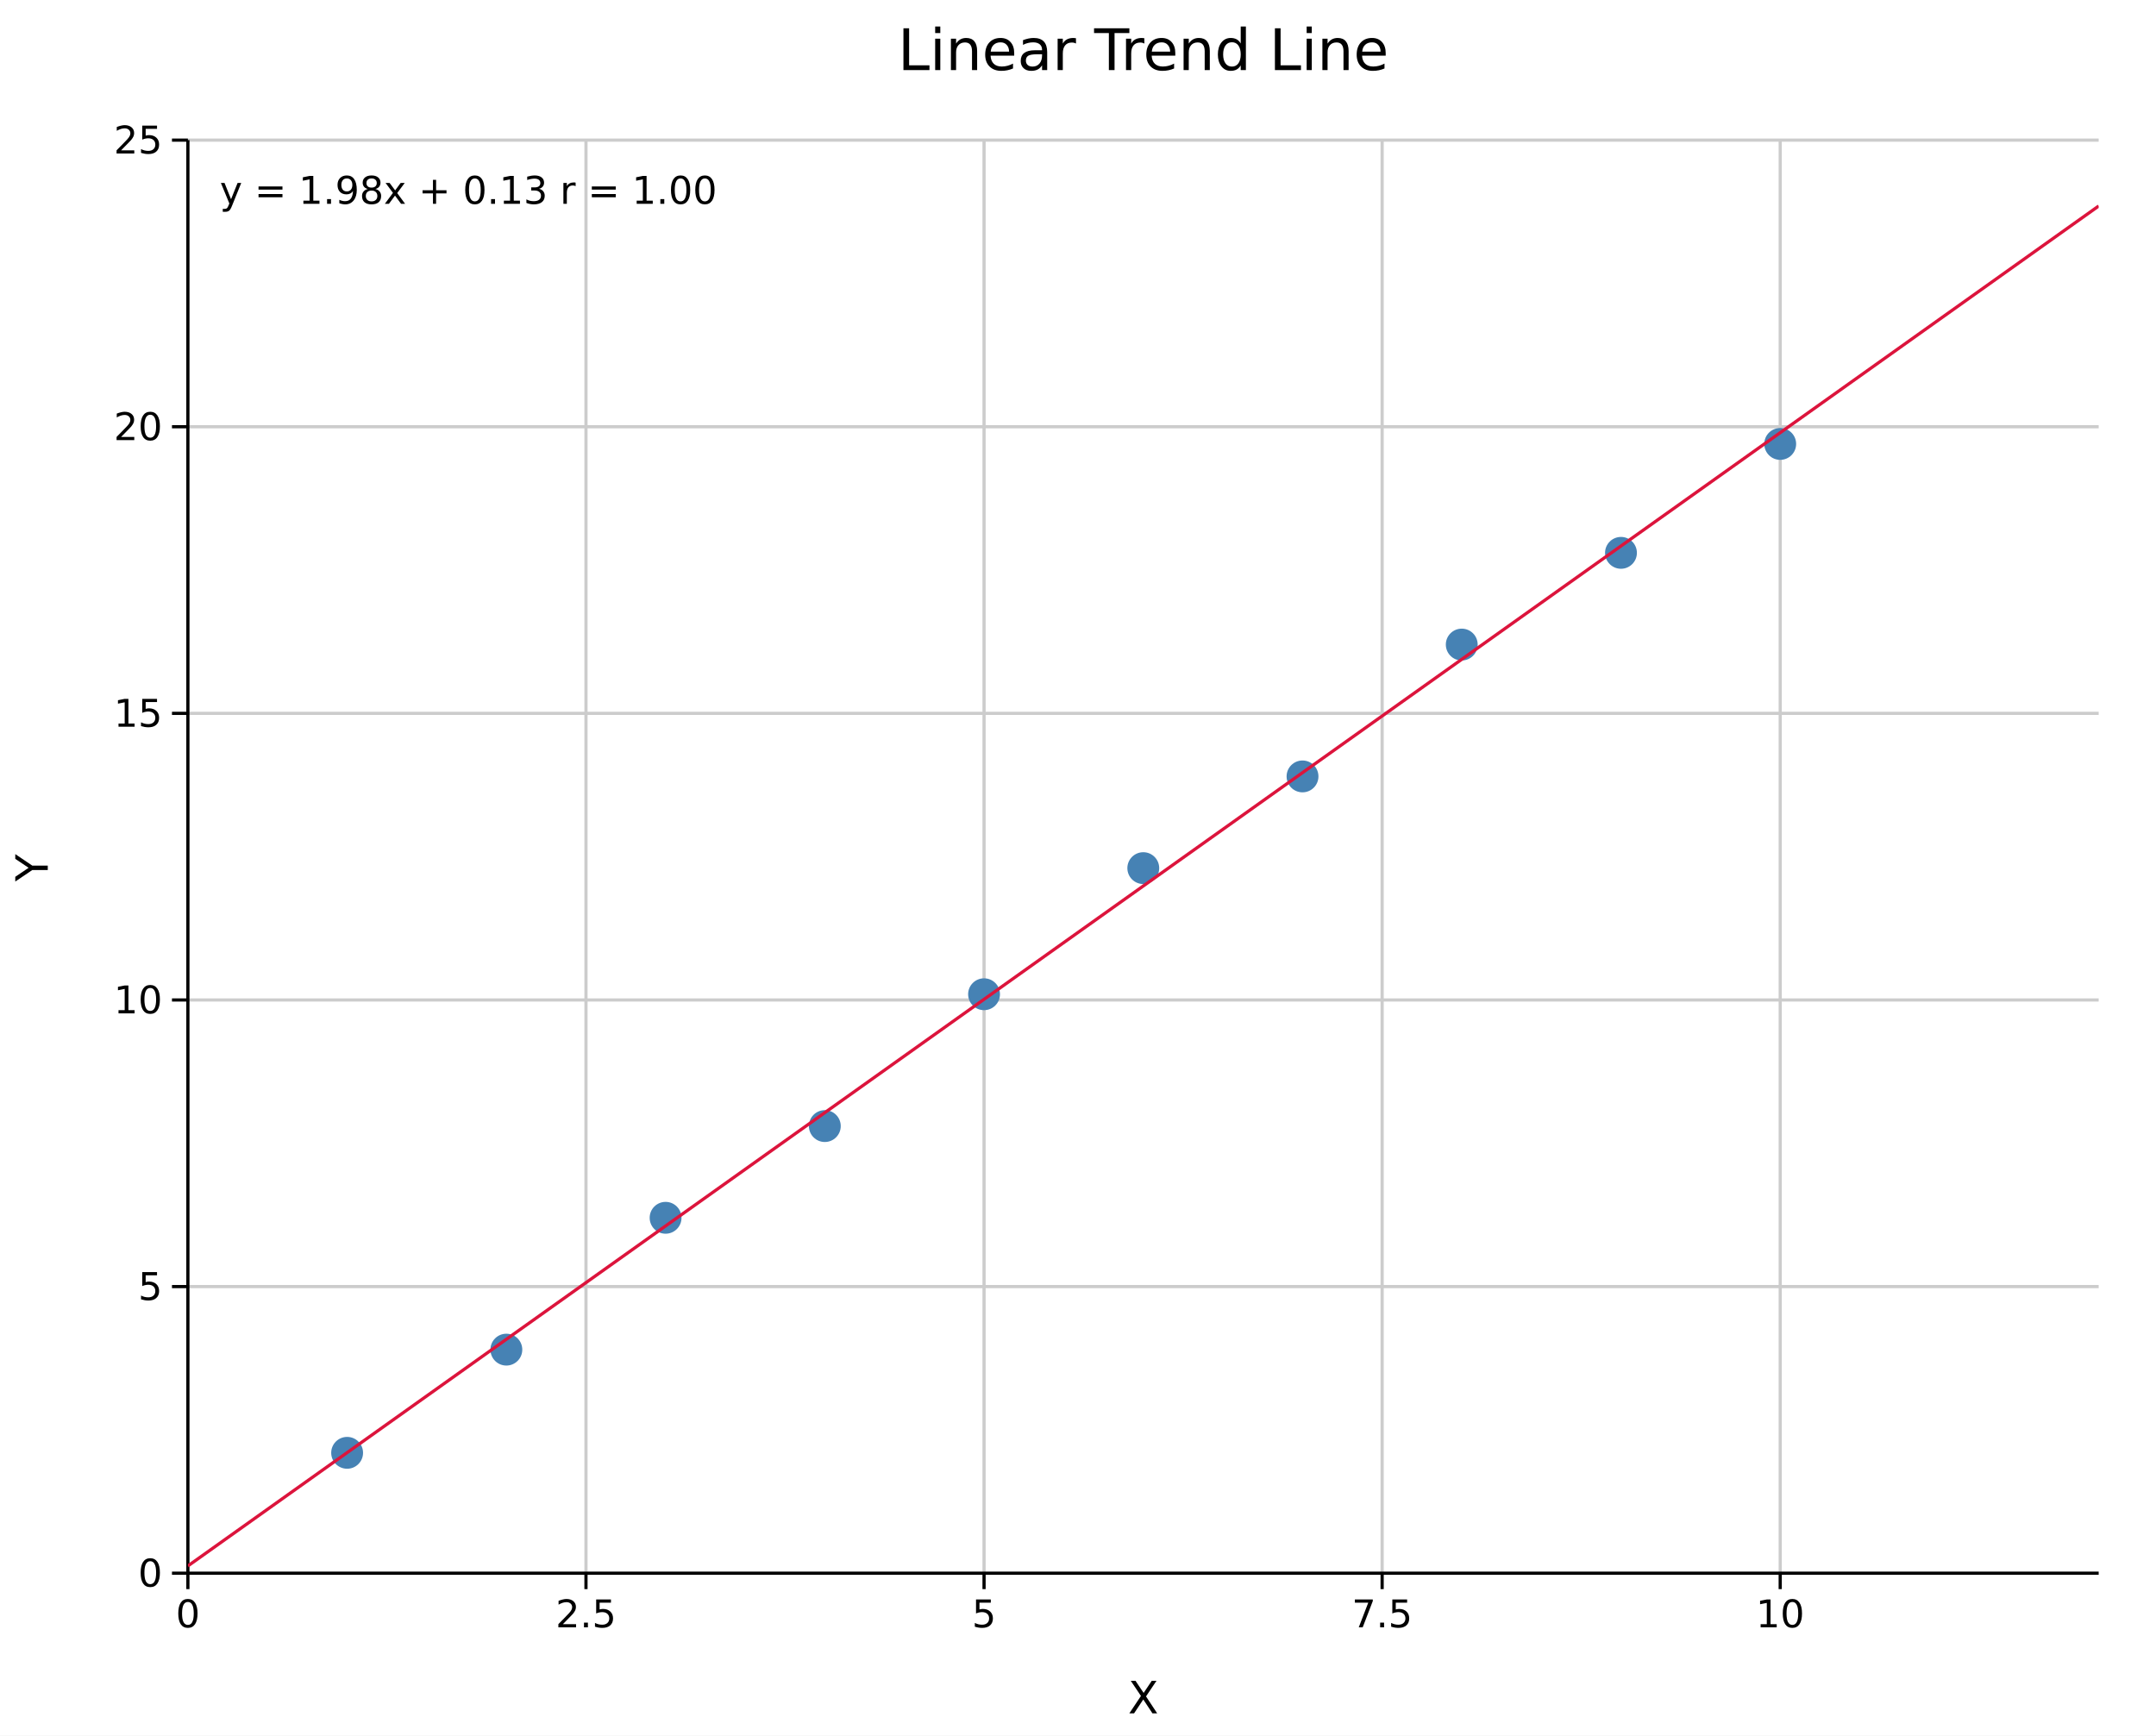
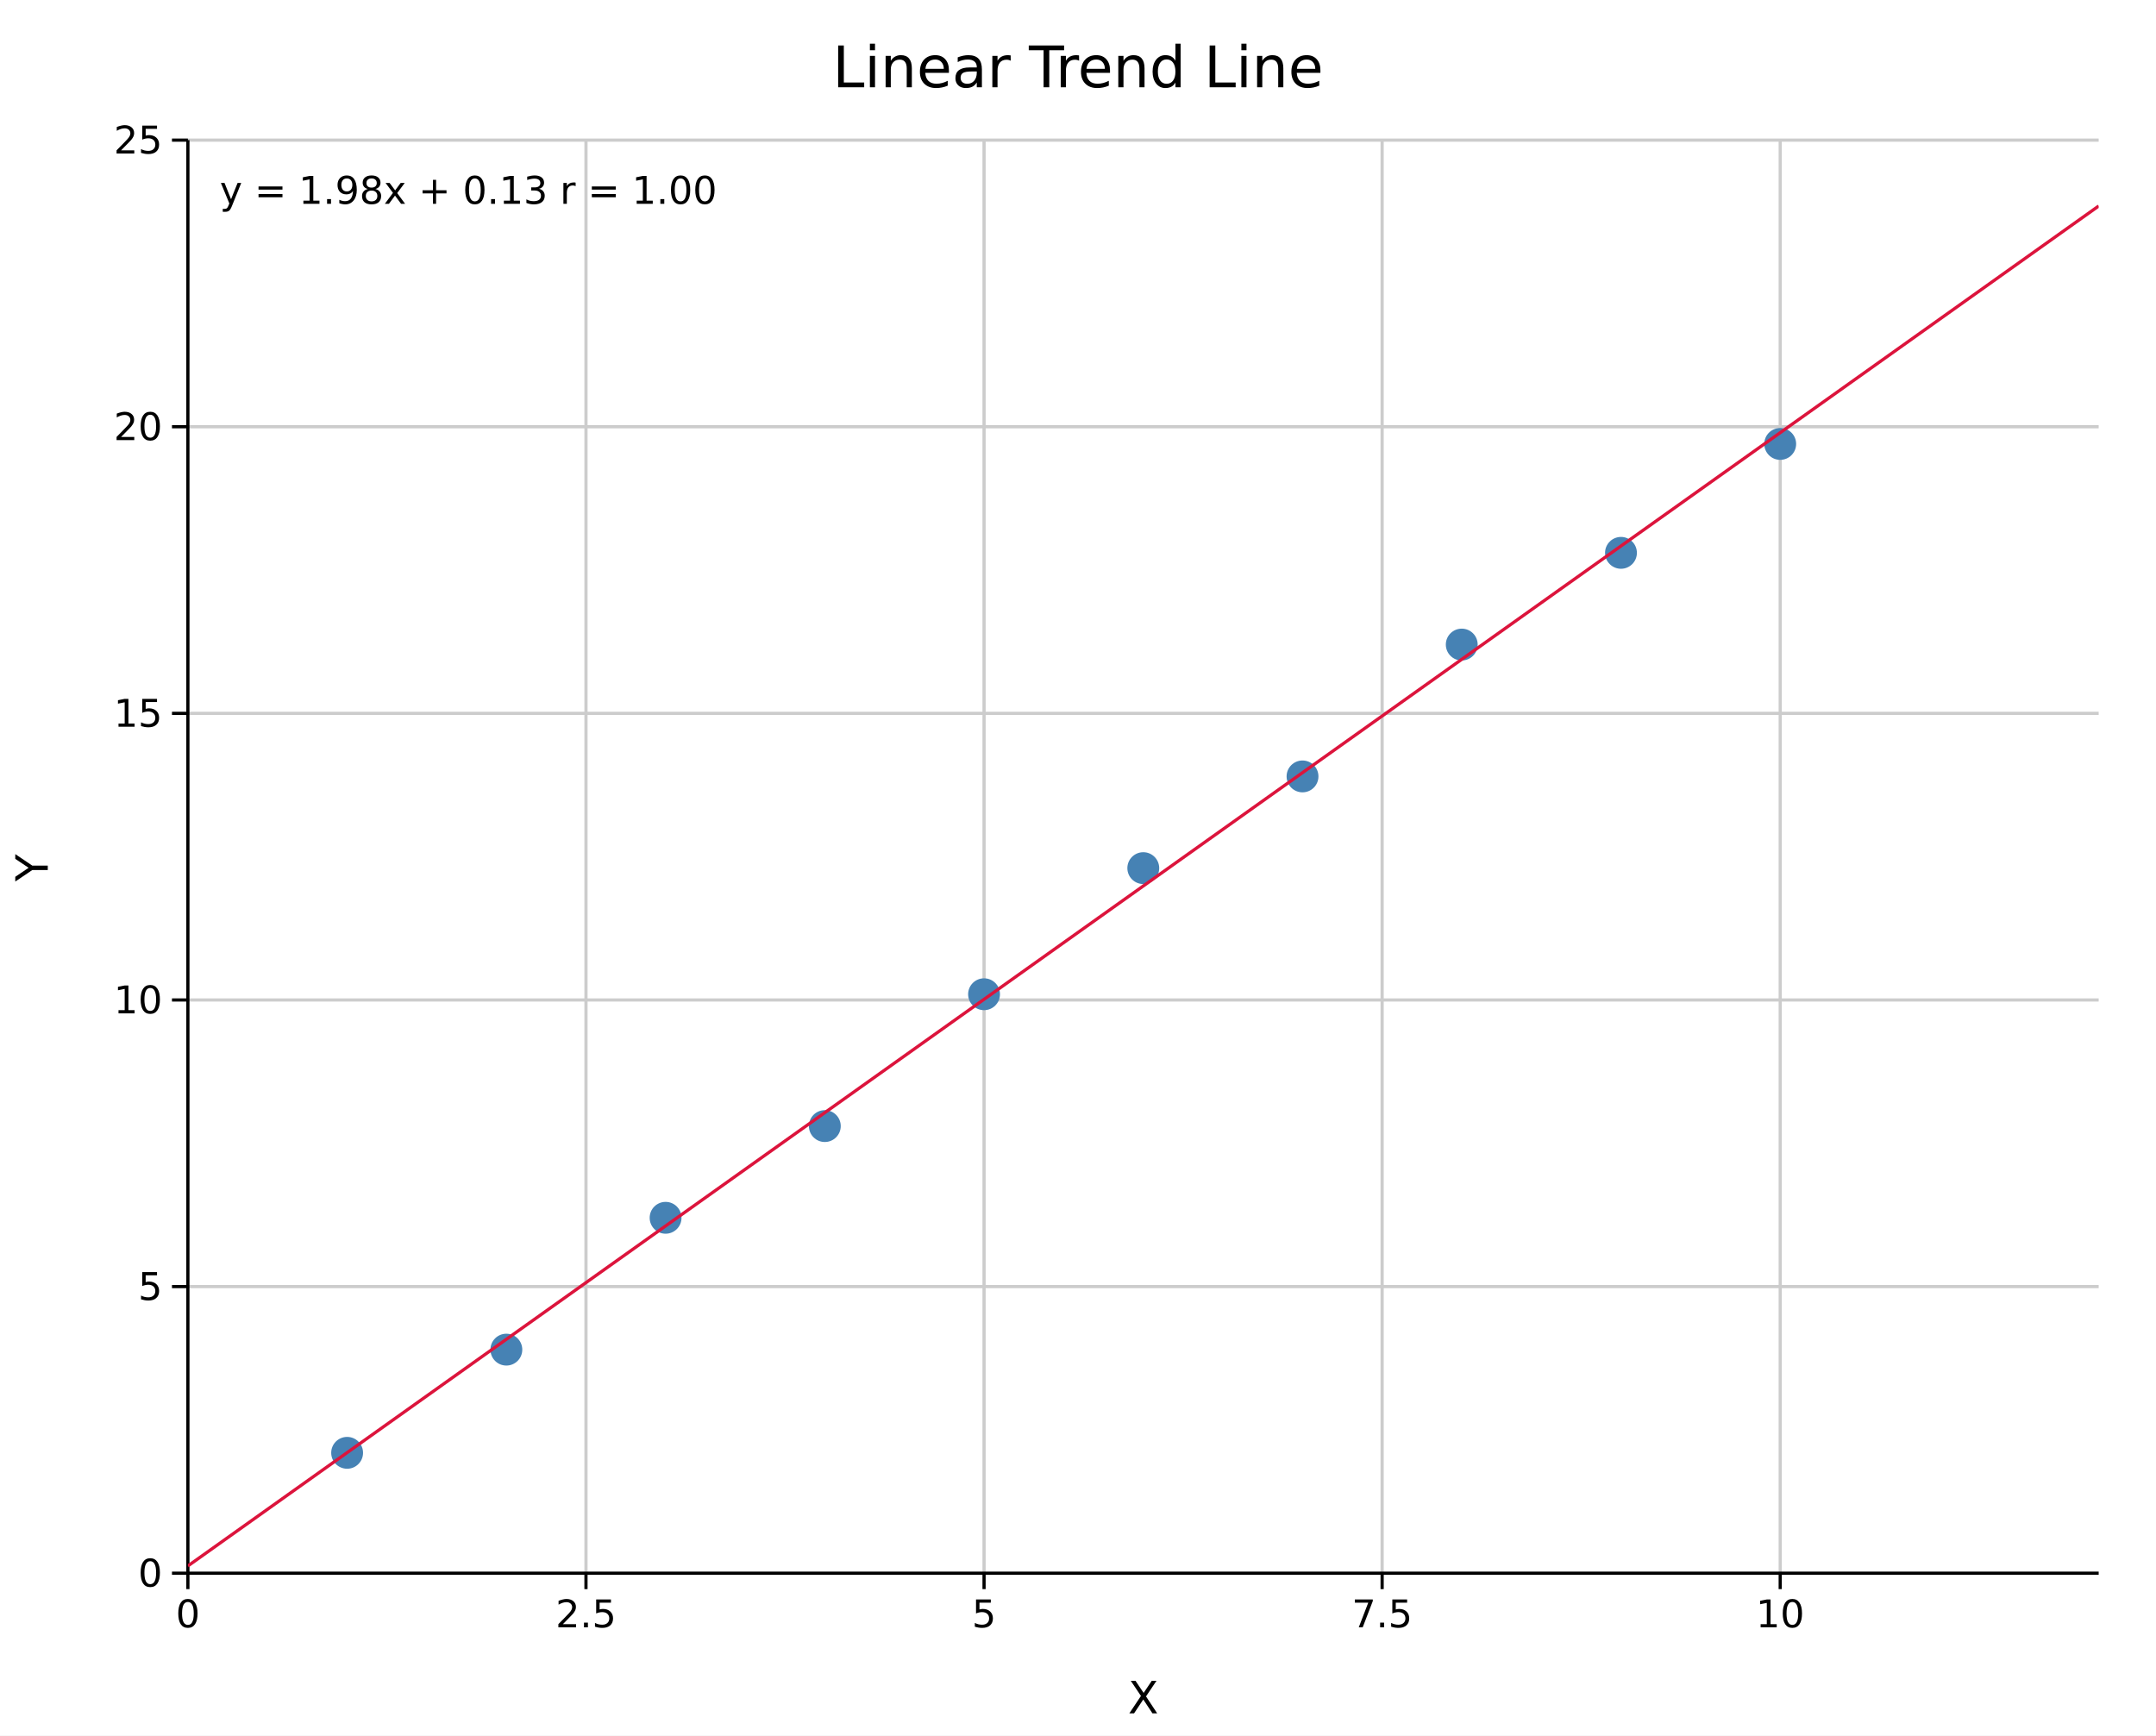
<svg xmlns="http://www.w3.org/2000/svg" width="677" height="545" font-family="DejaVu Sans, Liberation Sans, Arial, sans-serif" fill="black">
  <rect width="100%" height="100%" fill="white" />
  <defs>
    <clipPath id="kuva-clip-1">
      <rect x="59" y="44" width="600" height="450" />
    </clipPath>
  </defs>
  <line x1="184" y1="44" x2="184" y2="494" stroke="#cccccc" stroke-width="1" />
  <line x1="309" y1="44" x2="309" y2="494" stroke="#cccccc" stroke-width="1" />
  <line x1="434" y1="44" x2="434" y2="494" stroke="#cccccc" stroke-width="1" />
  <line x1="559" y1="44" x2="559" y2="494" stroke="#cccccc" stroke-width="1" />
  <line x1="59" y1="404" x2="659" y2="404" stroke="#cccccc" stroke-width="1" />
  <line x1="59" y1="314" x2="659" y2="314" stroke="#cccccc" stroke-width="1" />
  <line x1="59" y1="224" x2="659" y2="224" stroke="#cccccc" stroke-width="1" />
  <line x1="59" y1="134" x2="659" y2="134" stroke="#cccccc" stroke-width="1" />
  <line x1="59" y1="44" x2="659" y2="44" stroke="#cccccc" stroke-width="1" />
  <line x1="59" y1="494" x2="659" y2="494" stroke="#000000" stroke-width="1" />
  <line x1="59" y1="44" x2="59" y2="494" stroke="#000000" stroke-width="1" />
  <line x1="59" y1="494" x2="59" y2="499" stroke="#000000" stroke-width="1" />
  <text x="59" y="511" font-size="12" text-anchor="middle">0</text>
  <line x1="184" y1="494" x2="184" y2="499" stroke="#000000" stroke-width="1" />
  <text x="184" y="511" font-size="12" text-anchor="middle">2.5</text>
  <line x1="309" y1="494" x2="309" y2="499" stroke="#000000" stroke-width="1" />
  <text x="309" y="511" font-size="12" text-anchor="middle">5</text>
  <line x1="434" y1="494" x2="434" y2="499" stroke="#000000" stroke-width="1" />
  <text x="434" y="511" font-size="12" text-anchor="middle">7.5</text>
  <line x1="559" y1="494" x2="559" y2="499" stroke="#000000" stroke-width="1" />
  <text x="559" y="511" font-size="12" text-anchor="middle">10</text>
  <line x1="54" y1="494" x2="59" y2="494" stroke="#000000" stroke-width="1" />
  <text x="51" y="498.2" font-size="12" text-anchor="end">0</text>
  <line x1="54" y1="404" x2="59" y2="404" stroke="#000000" stroke-width="1" />
  <text x="51" y="408.2" font-size="12" text-anchor="end">5</text>
  <line x1="54" y1="314" x2="59" y2="314" stroke="#000000" stroke-width="1" />
  <text x="51" y="318.2" font-size="12" text-anchor="end">10</text>
  <line x1="54" y1="224" x2="59" y2="224" stroke="#000000" stroke-width="1" />
  <text x="51" y="228.2" font-size="12" text-anchor="end">15</text>
  <line x1="54" y1="134" x2="59" y2="134" stroke="#000000" stroke-width="1" />
  <text x="51" y="138.2" font-size="12" text-anchor="end">20</text>
  <line x1="54" y1="44" x2="59" y2="44" stroke="#000000" stroke-width="1" />
  <text x="51" y="48.2" font-size="12" text-anchor="end">25</text>
  <text x="359" y="538" font-size="14" text-anchor="middle">X</text>
  <text x="15" y="272.5" font-size="14" text-anchor="middle" transform="rotate(-90,15,272.5)">Y</text>
-   <text x="359" y="22" font-size="18" text-anchor="middle">Linear Trend Line</text>
+   <text x="338.5" y="27.4" font-size="18" text-anchor="middle">Linear Trend Line</text>
  <g clip-path="url(#kuva-clip-1)">
    <circle cx="109" cy="456.2" r="5" fill="#4682b4" />
    <circle cx="159" cy="423.8" r="5" fill="#4682b4" />
    <circle cx="209" cy="382.4" r="5" fill="#4682b4" />
    <circle cx="259" cy="353.6" r="5" fill="#4682b4" />
    <circle cx="309" cy="312.2" r="5" fill="#4682b4" />
    <circle cx="359" cy="272.6" r="5" fill="#4682b4" />
    <circle cx="409" cy="243.8" r="5" fill="#4682b4" />
    <circle cx="459" cy="202.4" r="5" fill="#4682b4" />
    <circle cx="509" cy="173.6" r="5" fill="#4682b4" />
    <circle cx="559" cy="139.4" r="5" fill="#4682b4" />
    <line x1="59" y1="491.72" x2="659" y2="64.69" stroke="#dc143c" stroke-width="1" />
    <text x="69" y="64" font-size="12" text-anchor="start">y = 1.98x + 0.13  r = 1.00</text>
  </g>
</svg>
